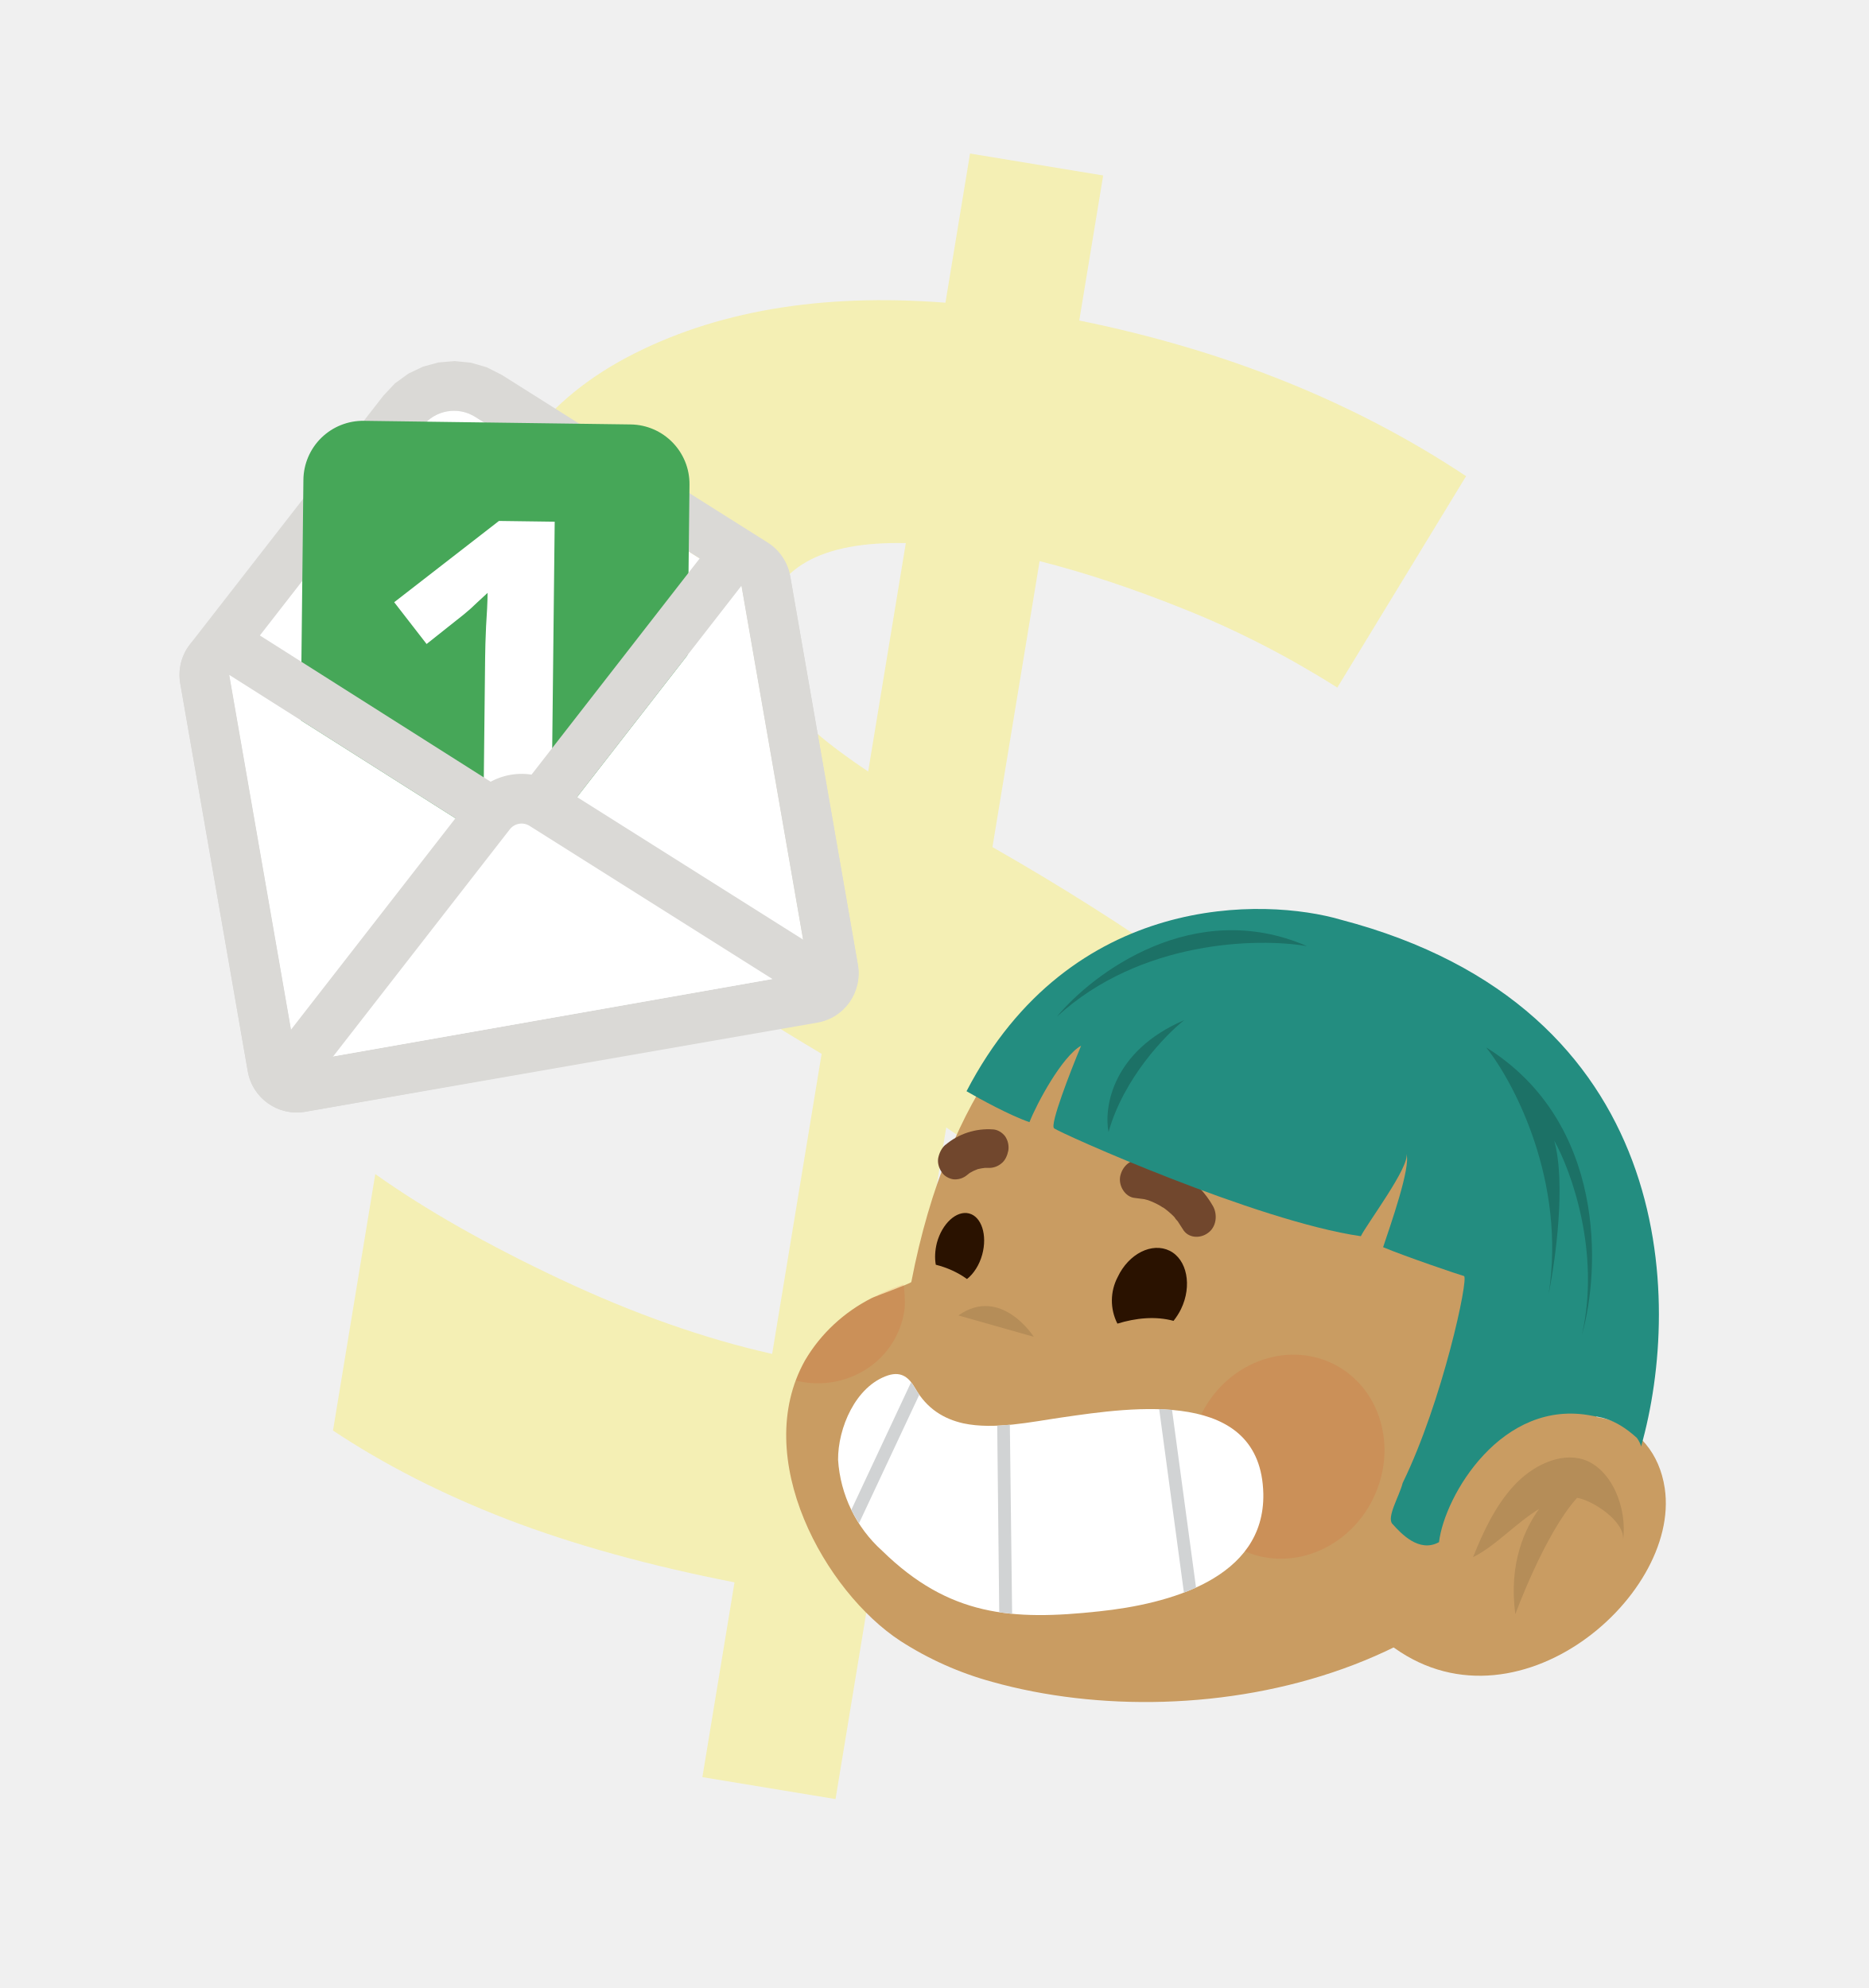
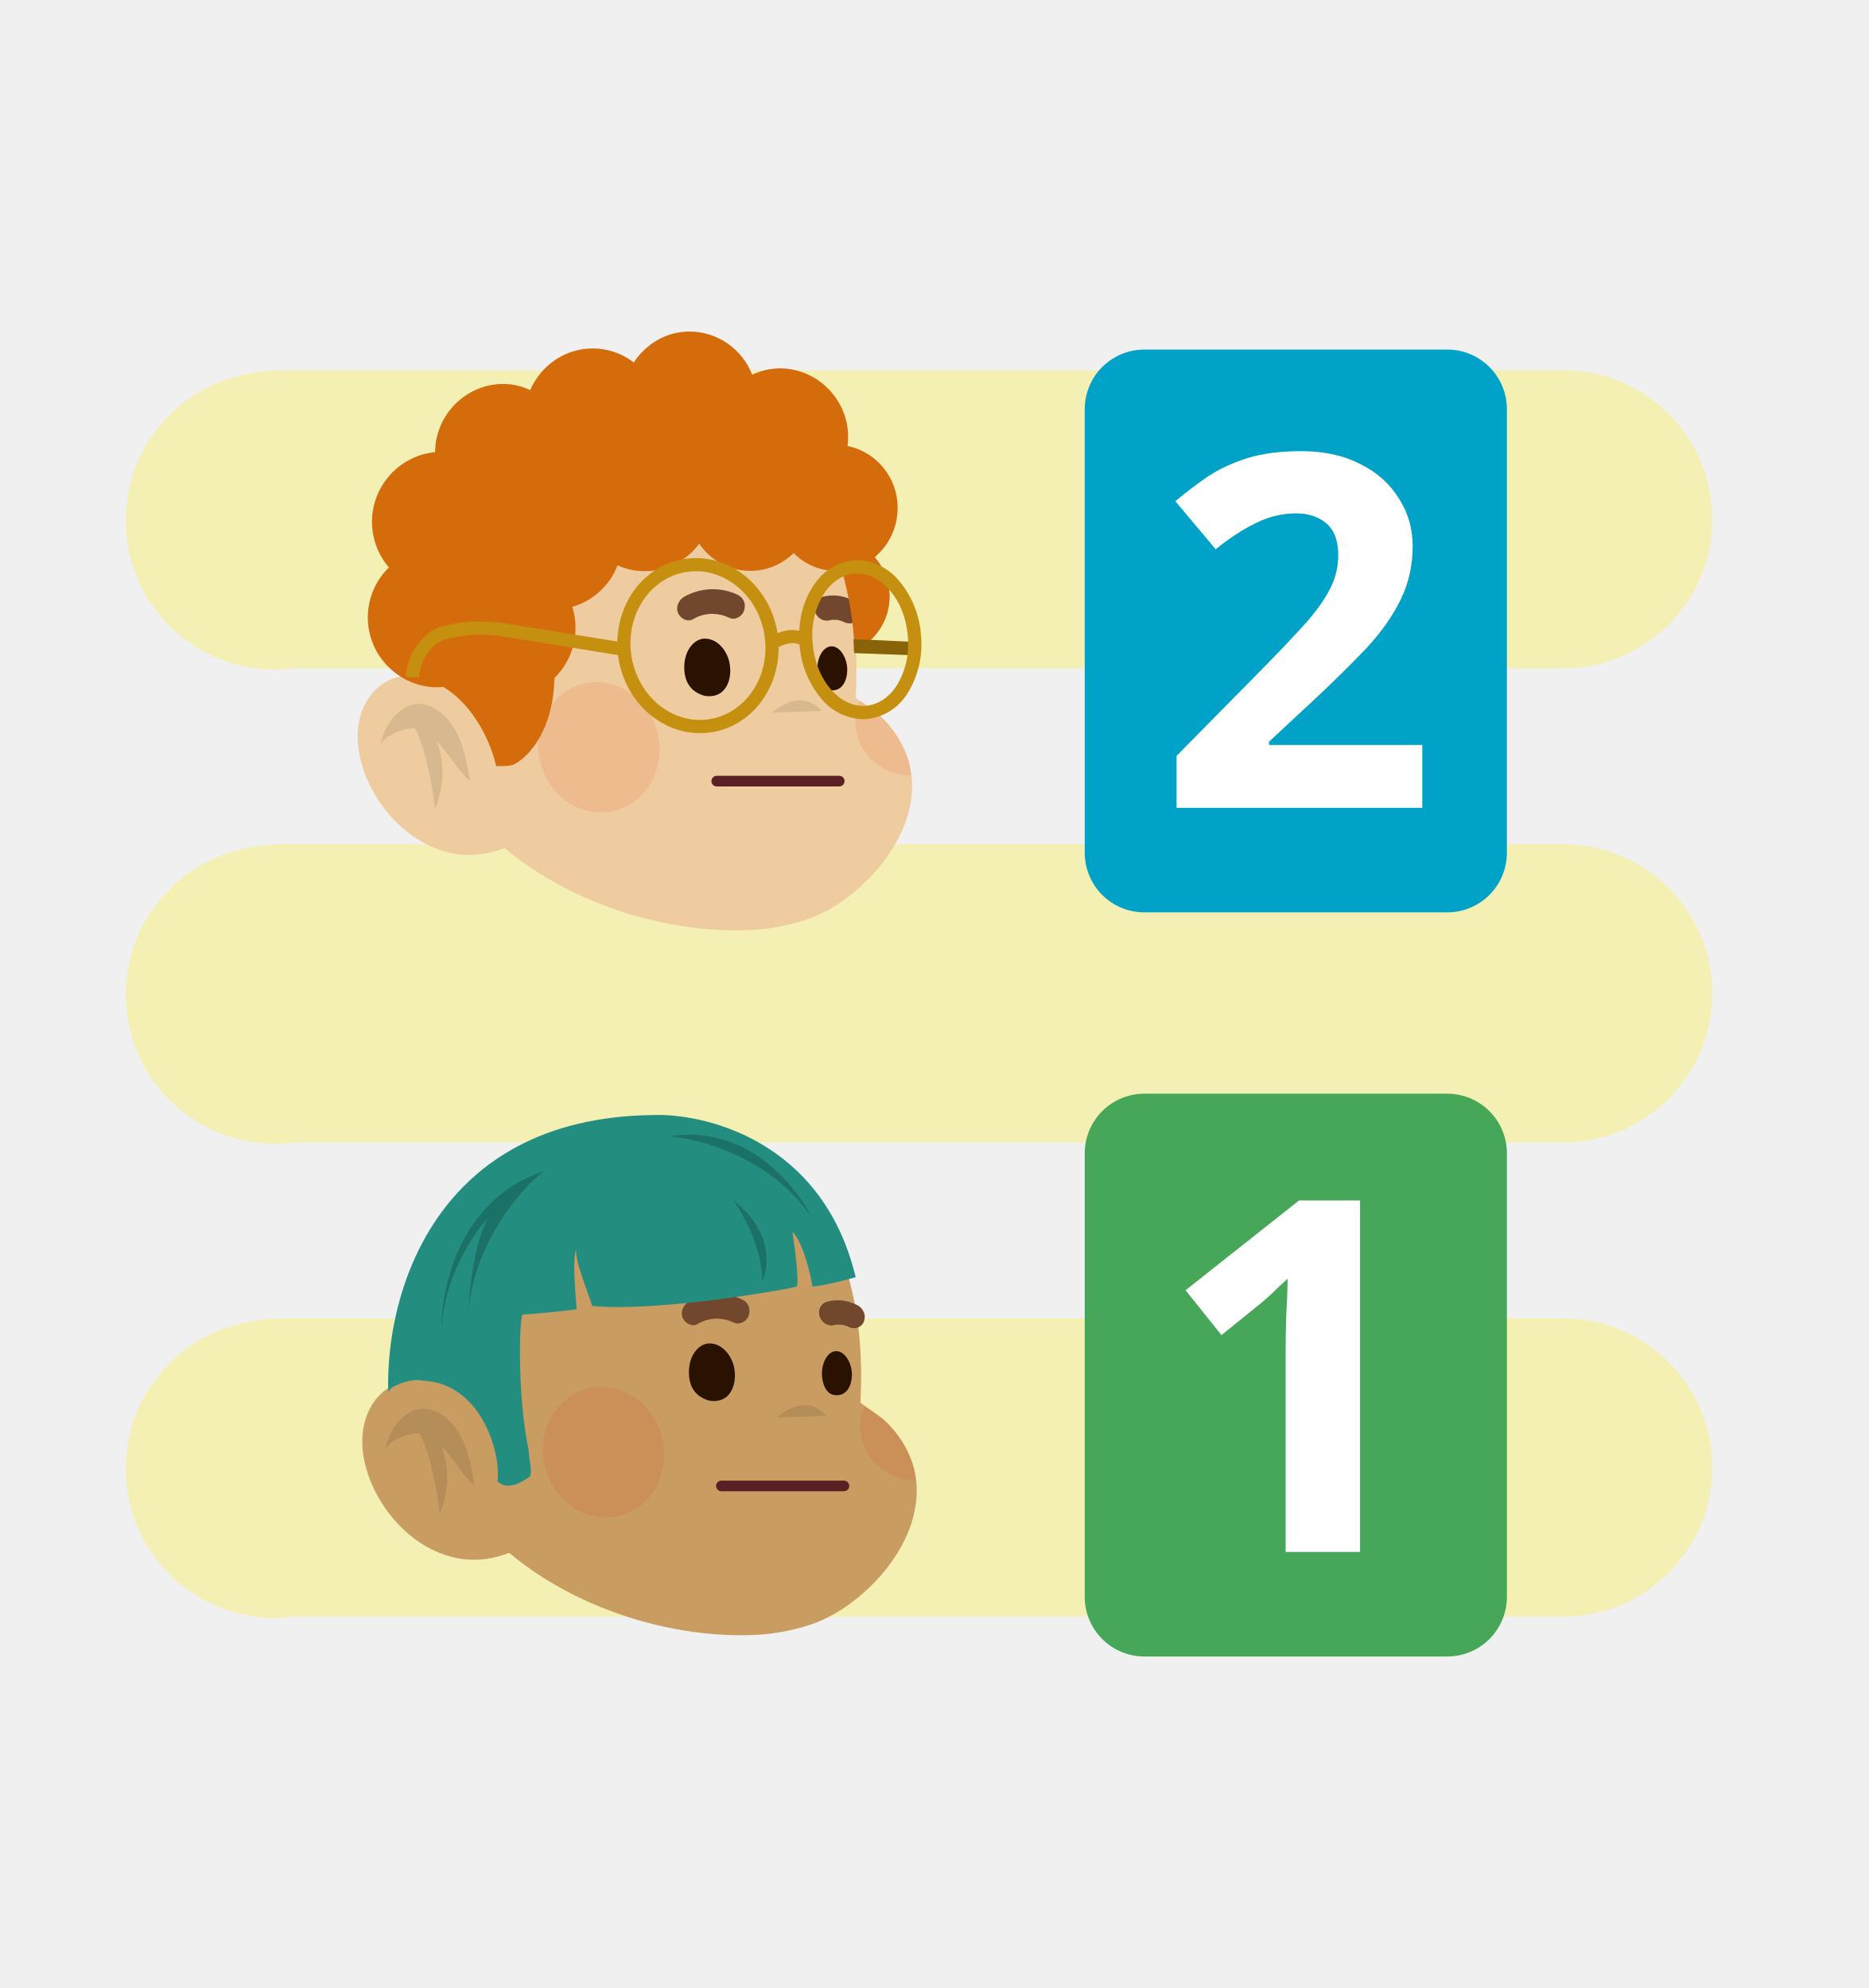
<svg xmlns="http://www.w3.org/2000/svg" width="100%" height="100%" viewBox="0 0 376 400" version="1.1" xml:space="preserve" style="fill-rule:evenodd;clip-rule:evenodd;stroke-linejoin:round;stroke-miterlimit:2;">
-   <g transform="matrix(1,0,0,1,-2015,0)">
-     <g id="_5" transform="matrix(0.612834,0,0,0.578662,2015.41,537.004)">
+   <g transform="matrix(1,0,0,1,-1016,0)">
+     <g id="_4" transform="matrix(0.612834,0,0,0.578662,1016.05,537.004)">
      <rect x="0" y="-928.01" width="611.911" height="691.25" style="fill:none;" />
-       <g transform="matrix(4.5628,0.796438,-0.752028,4.83225,-10201.2,-2556.34)">
-         <g transform="matrix(142.983,0,0,142.983,2354.59,77.4323)">
-                 </g>
-         <text x="2264.08px" y="77.432px" style="font-family:'DINRoundPro-Black', 'DIN Round Pro', sans-serif;font-weight:900;font-size:142.983px;fill:rgb(255,238,0);fill-opacity:0.25;">$</text>
-       </g>
-       <g>
-         <g transform="matrix(1.40502,-0.259034,0.246355,1.49874,-2859.96,-461.558)">
-           <path d="M2053.48,200.256L2107.18,151.829C2110.67,148.687 2115.98,148.681 2119.47,151.815L2173.16,200L2173.16,290.256L2053.48,290.256L2053.48,200.256Z" style="fill:white;" />
-         </g>
-         <g transform="matrix(1.40502,-0.259034,0.246355,1.49874,-2859.96,-461.558)">
-           <path d="M2045.79,191.847L2099.49,143.421L2102.6,141.106L2106.02,139.442L2109.62,138.444L2113.31,138.109L2117,138.435L2120.61,139.425L2124.03,141.081L2127.15,143.388L2180.84,191.573C2183.24,193.727 2184.6,196.788 2184.6,200L2184.6,290.256C2184.6,296.53 2179.48,301.616 2173.16,301.616L2053.48,301.616C2047.16,301.616 2042.04,296.53 2042.04,290.256L2042.04,200.256C2042.04,197.054 2043.4,194 2045.79,191.847ZM2053.48,200.256L2053.48,290.256L2173.16,290.256L2173.16,200L2119.47,151.815C2115.98,148.681 2110.67,148.687 2107.18,151.829L2053.48,200.256Z" style="fill:rgb(218,217,214);" />
-         </g>
-         <g transform="matrix(0.717847,0.0103381,-0.00994691,0.957485,-68.5727,-931.466)">
-           <path d="M385.123,153.589C400.159,153.589 412.327,163.251 412.327,175.19C412.327,211.367 412.327,283.8 412.327,320.053C412.327,325.806 409.444,331.329 404.313,335.403C399.183,339.476 392.227,341.766 384.981,341.766C351.777,341.766 296.116,341.766 262.975,341.766C247.939,341.766 235.771,332.104 235.771,320.165C235.771,283.988 235.771,211.554 235.771,175.302C235.771,169.548 238.654,164.025 243.784,159.952C248.915,155.878 255.871,153.589 263.117,153.589C296.321,153.589 351.982,153.589 385.123,153.589Z" style="fill:rgb(70,167,88);" />
-         </g>
-         <g transform="matrix(12.327,0.177528,-0.13654,13.1433,-8204.17,-3930.94)">
-           <g transform="matrix(12,0,0,12,684.561,241.617)">
-                     </g>
-           <text x="677.889px" y="241.617px" style="font-family:'DINRoundPro-Black', 'DIN Round Pro', sans-serif;font-weight:900;font-size:12px;fill:white;">1</text>
-         </g>
-         <g transform="matrix(-1.40502,0.259034,-0.246355,-1.49874,3177.25,-956.139)">
-           <path d="M2173.16,200.256L2173.16,110.256L2053.48,110.512L2053.48,200.256L2113.32,146.293L2173.16,200.256Z" style="fill:white;" />
-         </g>
-         <g transform="matrix(-1.40502,0.259034,-0.246355,-1.49874,3177.25,-956.139)">
-           <path d="M2165.47,208.665L2113.32,161.639L2061.18,208.665C2057.82,211.688 2052.99,212.463 2048.85,210.644C2044.71,208.824 2042.04,204.752 2042.04,200.256L2042.04,110.512C2042.04,104.248 2047.15,99.166 2053.46,99.153L2173.14,98.896C2176.18,98.89 2179.09,100.084 2181.24,102.215C2183.39,104.346 2184.6,107.239 2184.6,110.256L2184.6,200.256C2184.6,204.752 2181.93,208.824 2177.79,210.644C2173.65,212.463 2168.82,211.688 2165.47,208.665ZM2173.16,200.256L2173.16,110.256L2053.48,110.512L2053.48,200.256L2113.32,146.293L2173.16,200.256Z" style="fill:rgb(218,217,214);" />
-         </g>
-         <g transform="matrix(1.40502,-0.259034,0.246355,1.49874,-2837.79,-326.671)">
-           <path d="M2053.48,200.256C2053.48,200.256 2091.92,165.593 2107.18,151.829C2110.67,148.687 2115.98,148.681 2119.47,151.815C2134.75,165.522 2173.16,200 2173.16,200" style="fill:white;" />
-         </g>
-         <g transform="matrix(1.40502,-0.259034,0.246355,1.49874,-2837.79,-326.671)">
-           <path d="M2057.33,204.461C2054.99,206.568 2051.37,206.396 2049.25,204.075C2047.12,201.755 2047.3,198.159 2049.64,196.052L2103.34,147.625C2109,142.519 2117.64,142.509 2123.31,147.602L2177,195.787C2179.34,197.889 2179.52,201.483 2177.41,203.809C2175.29,206.134 2171.67,206.316 2169.33,204.213L2115.64,156.028C2114.33,154.853 2112.34,154.855 2111.03,156.034L2057.33,204.461Z" style="fill:rgb(218,217,214);" />
+       <g transform="matrix(1,0,0,1,0,-13.3204)">
+         <g opacity="0.25">
+           <g transform="matrix(1.63176,0,0,1.72813,-1657.95,-928.01)">
+             <path d="M1075.19,142.185C1059.52,144.251 1044.77,133.712 1041.81,117.993C1038.74,101.722 1049.46,86.023 1065.74,82.957L1067.08,82.703C1068.92,82.358 1070.78,82.185 1072.64,82.185L1330.47,82.185C1347.03,82.185 1360.47,95.627 1360.47,112.185C1360.47,128.742 1347.03,142.185 1330.47,142.185L1075.19,142.185Z" style="fill:rgb(255,238,0);" />
+           </g>
+           <g transform="matrix(1.63176,0,0,1.72813,-1657.95,-763.153)">
+             <path d="M1075.19,142.185C1059.52,144.251 1044.77,133.712 1041.81,117.993C1038.74,101.722 1049.46,86.023 1065.74,82.957L1067.08,82.703C1068.92,82.358 1070.78,82.185 1072.64,82.185L1330.47,82.185C1347.03,82.185 1360.47,95.627 1360.47,112.185C1360.47,128.742 1347.03,142.185 1330.47,142.185L1075.19,142.185Z" style="fill:rgb(255,238,0);" />
+           </g>
+           <g transform="matrix(1.63176,0,0,1.72813,-1657.95,-598.296)">
+             <path d="M1075.19,142.185C1059.52,144.251 1044.77,133.712 1041.81,117.993C1038.74,101.722 1049.46,86.023 1065.74,82.957L1067.08,82.703C1068.92,82.358 1070.78,82.185 1072.64,82.185L1330.47,82.185C1347.03,82.185 1360.47,95.627 1360.47,112.185C1360.47,128.742 1347.03,142.185 1330.47,142.185L1075.19,142.185Z" style="fill:rgb(255,238,0);" />
+           </g>
        </g>
      </g>
-       <g transform="matrix(-0.737049,-0.194325,-0.183489,0.780575,649.715,-617.549)">
-         <g>
+       <g transform="matrix(0.693275,0,0,0.693275,106.077,-178.632)">
+         <g transform="matrix(1.33268,0,0,1.41137,4.19459,-278.523)">
+           <g transform="matrix(0.849587,0,0,1.06283,67.0583,-343.109)">
+             <path d="M387.381,153.589C393.997,153.589 400.342,155.69 405.021,159.429C409.699,163.169 412.327,168.241 412.327,173.53L412.327,321.825C412.327,327.114 409.699,332.186 405.021,335.925C400.342,339.665 393.997,341.766 387.381,341.766L260.717,341.766C254.101,341.766 247.756,339.665 243.077,335.925C238.399,332.186 235.771,327.114 235.771,321.825C235.771,285.667 235.771,209.688 235.771,173.53C235.771,168.241 238.399,163.169 243.077,159.429C247.756,155.69 254.101,153.589 260.717,153.589L387.381,153.589Z" style="fill:rgb(70,167,88);" />
+           </g>
+           <g transform="matrix(14.5893,0,0,14.5893,-9597.02,-3542.05)">
+             <g transform="matrix(12,0,0,12,684.561,241.617)">
+                         </g>
+             <text x="677.889px" y="241.617px" style="font-family:'DINRoundPro-Black', 'DIN Round Pro', sans-serif;font-weight:900;font-size:12px;fill:white;">1</text>
+           </g>
+         </g>
+         <g transform="matrix(1.33268,0,0,1.41137,4.19459,-651.74)">
+           <g transform="matrix(0.849587,0,0,1.06283,67.0583,-343.109)">
+             <path d="M387.381,153.589C393.997,153.589 400.342,155.69 405.021,159.429C409.699,163.169 412.327,168.241 412.327,173.53C412.327,209.688 412.327,285.667 412.327,321.825C412.327,327.114 409.699,332.186 405.021,335.925C400.342,339.665 393.997,341.766 387.381,341.766L260.717,341.766C254.101,341.766 247.756,339.665 243.077,335.925C238.399,332.186 235.771,327.114 235.771,321.825C235.771,285.667 235.771,209.688 235.771,173.53C235.771,168.241 238.399,163.169 243.077,159.429C247.756,155.69 254.101,153.589 260.717,153.589L387.381,153.589Z" style="fill:rgb(0,162,199);" />
+           </g>
+           <g transform="matrix(14.5893,0,0,14.5893,-9597.02,-3542.05)">
+             <g transform="matrix(12,0,0,12,684.561,241.617)">
+                         </g>
+             <text x="677.889px" y="241.617px" style="font-family:'DINRoundPro-Black', 'DIN Round Pro', sans-serif;font-weight:900;font-size:12px;fill:white;">2</text>
+           </g>
+         </g>
+         <g transform="matrix(0.691625,0,0,0.732468,-30.1675,-932.388)">
+           <g transform="matrix(0.85775,0,0,0.85427,55.4667,50.1333)">
+             <path d="M281.6,41.173C281.6,41.173 421.76,63.147 411.093,263.147C411.093,263.893 427.307,274.773 428.587,275.947C440.424,286.211 449.086,299.647 453.547,314.667C468.373,369.387 415.467,425.813 372.693,440.747C356.642,446.236 339.84,449.222 322.88,449.6C212.907,452.8 67.2,382.72 59.733,245.867C58.698,215.232 64.188,184.725 75.84,156.373C75.84,156.48 137.067,4.373 281.6,41.173Z" style="fill:rgb(239,204,159);fill-rule:nonzero;" />
+             <path d="M414.613,265.28C413.118,268.895 411.975,272.646 411.2,276.48C409.65,288.07 412.93,299.802 420.267,308.907C428.853,319.524 441.812,325.689 455.467,325.653C452.053,291.84 424.533,271.573 414.613,265.28ZM217.067,354.133C243.093,348.587 259.307,321.067 253.227,292.8C247.147,264.533 221.013,246.187 194.987,251.733C168.96,257.387 152.853,284.8 158.933,313.173C165.013,341.44 191.04,359.787 217.067,354.24L217.067,354.133Z" style="fill:rgb(220,36,0);fill-opacity:0.1;fill-rule:nonzero;" />
+             <path d="M344.533,275.093C344.533,275.093 366.827,253.867 384,273.813L344.533,275.093Z" style="fill-opacity:0.1;fill-rule:nonzero;" />
+             <path d="M137.28,380.693C63.253,417.813 -3.947,324.693 17.6,272.32C31.36,238.827 71.36,236.267 94.507,266.773C108.541,285.76 119.055,307.113 125.547,329.813" style="fill:rgb(239,204,159);fill-rule:nonzero;" />
+             <path d="M76.267,297.6C85.867,307.2 93.44,321.6 102.933,329.6C101.12,316.267 98.347,301.867 91.84,289.813C85.227,277.44 73.173,267.413 60.907,268.16C45.76,269.227 33.28,286.933 31.68,302.933C32.747,293.333 51.947,286.933 59.307,287.787C70.827,309.547 75.307,352.427 75.307,352.427C84.907,328.213 81.067,309.013 76.373,297.493L76.267,297.6Z" style="fill-opacity:0.1;fill-rule:nonzero;" />
+           </g>
+           <g transform="matrix(0.85472,0,0,0.855,20.2667,-18.1333)">
+             <path d="M338.133,409.6C338.133,407.259 340.059,405.333 342.4,405.333L440.533,405.333C442.874,405.333 444.8,407.259 444.8,409.6C444.8,411.941 442.874,413.867 440.533,413.867L342.4,413.867C340.059,413.867 338.133,411.941 338.133,409.6Z" style="fill:rgb(89,33,37);" />
+           </g>
+           <g transform="matrix(0.85472,0,0,0.855,20.2667,-18.1333)">
+             <path d="M353.28,320.533C353.28,333.227 346.667,343.467 332.907,341.333C322.987,338.667 316.373,331.733 316.373,318.4C316.373,304.533 324.587,295.467 332.907,295.467C344.213,295.467 353.28,307.84 353.173,320.533L353.28,320.533ZM446.933,320.32C446.933,328.853 443.093,337.92 433.28,336.853C424.96,336 422.933,325.12 422.933,319.787C422.933,310.507 427.627,301.653 434.453,301.653C441.707,301.653 446.933,311.787 446.933,320.32Z" style="fill:rgb(42,18,0);fill-rule:nonzero;" />
+             <path d="M359.467,260.48C345.697,253.91 329.55,254.468 316.267,261.973C312,264.427 309.227,270.187 311.467,275.093C313.493,279.573 318.933,282.453 323.413,279.893C324.8,279.04 326.187,278.4 327.68,277.76C328.107,277.547 329.28,277.333 329.707,277.013L330.347,276.8C332.619,276.206 334.939,275.813 337.28,275.627L339.307,275.627C341.568,275.702 343.818,275.988 346.027,276.48L348.16,277.12C349.547,277.547 350.933,278.187 352.427,278.827C356.693,280.96 362.667,277.973 364.267,273.173C366.08,267.84 363.947,262.72 359.36,260.48L359.467,260.48ZM451.733,265.067C443.84,260.8 434.667,259.733 426.56,262.187C424.427,262.827 422.293,264.747 421.44,266.88C420.373,269.013 420.373,272 421.227,274.347C422.125,276.761 423.869,278.771 426.133,280C428.298,281.136 430.818,281.404 433.173,280.747L434.347,280.427L438.187,280.427C439.68,280.533 441.173,280.96 442.667,281.493L444.16,282.133C446.293,283.307 449.067,283.627 451.307,282.88C453.44,282.24 455.573,280.427 456.427,278.187C457.28,276.053 457.6,273.28 456.64,270.827C455.573,268.373 454.08,266.347 451.733,265.067Z" style="fill:rgb(113,71,45);fill-rule:nonzero;" />
+           </g>
+           <g transform="matrix(0.85472,0,0,0.85667,19.2,-16)">
+             <path d="M405.227,224C415.352,234.282 429.576,239.494 443.947,238.187C449.28,256.64 453.013,277.653 454.187,302.08C471.174,294.422 482.146,277.441 482.146,258.807C482.146,247.201 477.889,235.989 470.187,227.307C481.839,217.616 488.573,203.209 488.533,188.053C488.762,164.144 471.855,143.234 448.427,138.453C448.748,136.047 448.909,133.623 448.909,131.196C448.909,101.38 424.587,76.749 394.773,76.373C386.667,76.373 378.987,78.187 372.053,81.493C364.077,60.882 344.233,47.144 322.133,46.933C303.36,46.933 286.933,56.747 277.227,71.68C267.788,64.396 256.189,60.454 244.267,60.48C221.867,60.48 202.667,74.24 194.24,93.76C187.52,90.56 179.947,88.853 172.053,88.853C142.398,89.258 118.193,113.702 118.08,143.36C89.542,146.079 67.487,170.334 67.487,199.001C67.487,212.406 72.309,225.372 81.067,235.52C70.257,246.02 64.15,260.466 64.15,275.536C64.15,305.64 88.518,330.592 118.613,331.307C120.64,331.307 122.56,331.307 124.587,330.987C150.293,346.453 163.307,377.493 166.933,394.24C166.933,394.24 178.987,394.88 181.867,392.64C193.6,386.453 212.8,365.013 213.653,323.84C228.77,309.144 234.316,287.084 227.947,266.987C244.563,262.244 258.012,249.942 264.213,233.813C287.267,244.206 314.691,236.959 329.6,216.533C338.776,230.106 354.13,238.258 370.513,238.258C383.505,238.258 395.986,233.132 405.227,224Z" style="fill:rgb(213,108,12);fill-rule:nonzero;" />
+           </g>
+           <g transform="matrix(0.85472,0,0,0.85667,14.9333,-12.8)">
+             <g>
+               <path d="M510.933,302.187L458.667,300.267L458.133,289.067L511.253,291.52L511.04,302.187L510.933,302.187Z" style="fill:rgb(137,99,7);" />
+               <path d="M324.267,235.413C295.253,240 275.2,269.76 280.32,302.613C285.547,335.573 313.813,357.653 342.827,353.067C371.84,348.48 392,318.72 386.88,285.867C381.653,253.013 353.387,230.827 324.373,235.413L324.267,235.413ZM269.013,291.2C269.547,258.56 291.307,229.973 322.667,225.067C358.187,219.413 391.36,246.4 397.333,284.373L400.853,283.093C405.345,281.717 410.106,281.461 414.72,282.347C415.36,269.013 419.2,256.747 425.6,247.147C432.719,235.097 445.255,227.218 459.2,226.027C473.346,225.765 486.811,232.221 495.467,243.413C505.53,255.779 511.431,271.015 512.32,286.933C513.718,302.727 509.976,318.557 501.653,332.053C494.488,344.091 481.91,351.932 467.947,353.067C453.819,353.353 440.357,346.939 431.68,335.787C421.842,323.71 415.99,308.874 414.933,293.333C411.307,291.84 407.467,292.053 403.84,293.12C401.6,293.76 399.573,294.72 398.187,295.467C398.507,328.853 376.533,358.4 344.533,363.52C308.907,369.067 275.84,342.08 269.867,304.213C269.748,303.433 269.641,302.65 269.547,301.867L177.387,286.933C161.588,284.37 145.418,285.317 130.027,289.707C117.227,293.973 110.507,309.76 110.293,319.573L99.733,319.36C100.053,303.04 111.893,284.587 126.72,279.573C141.44,274.667 160.533,273.92 178.773,276.373L178.773,276.48L269.013,290.987L269.013,291.2ZM434.347,253.013C427.325,264.521 424.183,277.986 425.387,291.413C426.453,306.453 431.893,319.68 439.68,328.747C447.467,338.027 457.387,342.933 467.413,342.4C477.333,341.867 486.4,336 492.8,326.187C499.844,314.649 502.987,301.143 501.76,287.68C500.693,272.64 495.36,259.413 487.467,250.347C479.68,241.173 469.867,236.16 459.733,236.693C449.813,237.227 440.853,243.093 434.347,253.013Z" style="fill:rgb(197,144,15);" />
+             </g>
+           </g>
+         </g>
+         <g transform="matrix(0.691625,0,0,0.732468,-27.9587,-578.89)">
          <g transform="matrix(0.85775,0,0,0.85427,55.4667,50.1333)">
            <path d="M281.6,41.173C281.6,41.173 421.76,63.147 411.093,263.147C411.093,263.893 427.307,274.773 428.587,275.947C440.424,286.211 449.086,299.647 453.547,314.667C468.373,369.387 415.467,425.813 372.693,440.747C356.642,446.236 339.84,449.222 322.88,449.6C212.907,452.8 67.2,382.72 59.733,245.867C58.698,215.232 64.188,184.725 75.84,156.373C75.84,156.48 137.067,4.373 281.6,41.173Z" style="fill:rgb(201,156,98);fill-rule:nonzero;" />
            <path d="M414.613,265.28C413.118,268.895 411.975,272.646 411.2,276.48C409.65,288.07 412.93,299.802 420.267,308.907C428.853,319.524 441.812,325.689 455.467,325.653C452.053,291.84 424.533,271.573 414.613,265.28ZM217.067,354.133C243.093,348.587 259.307,321.067 253.227,292.8C247.147,264.533 221.013,246.187 194.987,251.733C168.96,257.387 152.853,284.8 158.933,313.173C165.013,341.44 191.04,359.787 217.067,354.24L217.067,354.133Z" style="fill:rgb(220,36,0);fill-opacity:0.1;fill-rule:nonzero;" />
            <path d="M344.533,275.093C344.533,275.093 366.827,253.867 384,273.813L344.533,275.093Z" style="fill-opacity:0.1;fill-rule:nonzero;" />
            <path d="M137.28,380.693C63.253,417.813 -3.947,324.693 17.6,272.32C31.36,238.827 71.36,236.267 94.507,266.773C108.541,285.76 119.055,307.113 125.547,329.813" style="fill:rgb(201,156,98);fill-rule:nonzero;" />
            <path d="M76.267,297.6C85.867,307.2 93.44,321.6 102.933,329.6C101.12,316.267 98.347,301.867 91.84,289.813C85.227,277.44 73.173,267.413 60.907,268.16C45.76,269.227 33.28,286.933 31.68,302.933C32.747,293.333 51.947,286.933 59.307,287.787C70.827,309.547 75.307,352.427 75.307,352.427C84.907,328.213 81.067,309.013 76.373,297.493L76.267,297.6Z" style="fill-opacity:0.1;fill-rule:nonzero;" />
          </g>
          <g transform="matrix(0.85472,0,0,0.855,20.2667,-18.1333)">
-             <path d="M410.987,405.76C421.013,405.973 430.507,403.093 438.72,394.56C442.987,390.08 447.467,387.627 453.653,391.36C468.48,400.64 471.893,423.573 467.947,438.933C462.599,455.798 450.832,469.903 435.2,478.187C394.453,502.08 363.093,496.747 321.28,481.387C288.427,469.44 243.947,445.227 255.147,403.627C269.227,352.107 329.387,376.96 363.307,390.827C377.707,396.693 394.88,405.227 410.987,405.76Z" style="fill:white;fill-rule:nonzero;" />
-             <path d="M370.133,494.08L363.733,493.227L387.947,400.747L394.027,402.773L370.24,494.08L370.133,494.08ZM455.36,461.867C453.649,463.847 451.833,465.734 449.92,467.52L436.053,397.12L438.827,394.56C439.68,393.6 440.64,392.747 441.6,392L455.36,461.973L455.36,461.867ZM316.587,374.827L282.027,461.867C280.208,460.608 278.429,459.292 276.693,457.92L310.187,373.653L316.587,374.827Z" style="fill:rgb(209,211,212);fill-rule:nonzero;" />
+             <path d="M338.133,409.6C338.133,407.259 340.059,405.333 342.4,405.333L440.533,405.333C442.874,405.333 444.8,407.259 444.8,409.6C444.8,411.941 442.874,413.867 440.533,413.867L342.4,413.867C340.059,413.867 338.133,411.941 338.133,409.6Z" style="fill:rgb(89,33,37);" />
          </g>
          <g transform="matrix(0.85472,0,0,0.855,20.2667,-18.1333)">
-             <path d="M320.32,329.813C329.813,329.6 339.2,333.013 347.52,338.027C352.987,331.746 355.059,323.178 353.067,315.093C350.507,302.293 340.48,293.76 330.773,295.893C321.173,298.027 315.413,310.293 318.08,323.093C318.613,325.547 319.36,327.68 320.32,329.813ZM443.84,331.307C445.227,328.213 445.973,324.48 445.973,320.427C445.76,310.293 440.32,302.08 433.813,302.08C427.307,302.08 422.08,310.4 422.293,320.64C422.4,326.187 424.213,331.2 426.773,334.507C432.107,332.373 437.973,331.307 443.84,331.307Z" style="fill:rgb(42,18,0);fill-rule:nonzero;" />
-             <path d="M355.733,254.613C340.683,252.406 325.463,257.665 314.987,268.693C311.573,272.32 310.72,278.613 314.24,282.56C317.44,286.4 323.413,287.467 327.04,283.627L330.453,280.427C330.88,280.107 331.84,279.573 332.16,279.147L332.693,278.72C334.727,277.465 336.869,276.394 339.093,275.52C339.627,275.52 340.373,275.093 340.907,274.987C343.104,274.359 345.353,273.93 347.627,273.707L349.76,273.707L354.347,274.24C359.04,274.987 363.947,270.4 364.16,265.28C364.267,259.627 360.747,255.36 355.627,254.613L355.733,254.613ZM453.76,271.36C448.622,264.228 440.878,259.397 432.213,257.92C429.973,257.493 427.307,258.347 425.493,259.84C423.598,261.549 422.417,263.912 422.187,266.453C422.08,269.013 422.507,271.787 424.107,273.707C425.578,275.685 427.756,277.023 430.187,277.44L431.467,277.76C432.533,278.187 433.707,278.613 434.88,279.253C436.16,280.107 437.333,281.067 438.4,282.133L439.467,283.52C440.948,285.539 443.177,286.884 445.653,287.253C447.787,287.467 450.56,286.827 452.267,285.12C454.08,283.52 455.467,281.28 455.68,278.72C455.787,276.053 455.253,273.387 453.76,271.253L453.76,271.36Z" style="fill:rgb(113,71,45);fill-rule:nonzero;" />
+             <path d="M353.28,320.533C353.28,333.227 346.667,343.467 332.907,341.333C322.987,338.667 316.373,331.733 316.373,318.4C316.373,304.533 324.587,295.467 332.907,295.467C344.213,295.467 353.28,307.84 353.173,320.533L353.28,320.533ZM446.933,320.32C446.933,328.853 443.093,337.92 433.28,336.853C424.96,336 422.933,325.12 422.933,319.787C422.933,310.507 427.627,301.653 434.453,301.653C441.707,301.653 446.933,311.787 446.933,320.32Z" style="fill:rgb(42,18,0);fill-rule:nonzero;" />
+             <path d="M359.467,260.48C345.697,253.91 329.55,254.468 316.267,261.973C312,264.427 309.227,270.187 311.467,275.093C313.493,279.573 318.933,282.453 323.413,279.893C324.8,279.04 326.187,278.4 327.68,277.76C328.107,277.547 329.28,277.333 329.707,277.013L330.347,276.8C332.619,276.206 334.939,275.813 337.28,275.627L339.307,275.627C341.568,275.702 343.818,275.988 346.027,276.48L348.16,277.12C349.547,277.547 350.933,278.187 352.427,278.827C356.693,280.96 362.667,277.973 364.267,273.173C366.08,267.84 363.947,262.72 359.36,260.48L359.467,260.48ZM451.733,265.067C443.84,260.8 434.667,259.733 426.56,262.187C424.427,262.827 422.293,264.747 421.44,266.88C420.373,269.013 420.373,272 421.227,274.347C422.125,276.761 423.869,278.771 426.133,280C428.298,281.136 430.818,281.404 433.173,280.747L434.347,280.427L438.187,280.427C439.68,280.533 441.173,280.96 442.667,281.493L444.16,282.133C446.293,283.307 449.067,283.627 451.307,282.88C453.44,282.24 455.573,280.427 456.427,278.187C457.28,276.053 457.6,273.28 456.64,270.827C455.573,268.373 454.08,266.347 451.733,265.067Z" style="fill:rgb(113,71,45);fill-rule:nonzero;" />
          </g>
          <g transform="matrix(0.85472,0,0,0.85667,19.2,-16)">
            <path d="M451.2,239.467C424.533,128.533 328,108.267 288.533,109.867C113.173,112 74.347,254.08 76.8,331.2C77.867,329.067 80,327.467 80,327.467C93.867,320 101.867,322.133 104.533,322.133C150.933,324.267 167.253,379.2 164.267,402.667C172.693,410.56 184.213,402.88 189.12,399.573L189.333,399.467C193.173,396.907 189.333,385.067 189.333,378.133C179.733,333.333 181.867,269.333 184.533,269.333C186.667,269.333 216,266.88 227.733,265.067C226.88,253.973 223.787,222.08 227.733,216.533C224.32,222.08 238.613,255.787 240,262.4C292.8,267.733 400.533,248.533 403.733,246.933C406.293,245.653 402.667,217.28 400.533,203.2C408.64,210.88 415.253,237.013 416.533,246.933C426.773,246.08 443.947,241.6 451.2,239.467Z" style="fill:rgb(35,141,128);fill-rule:nonzero;" />
            <path d="M301.867,126.933C326.72,128.747 384.427,144.213 416,192C403.52,166.08 363.307,116.693 301.867,126.933ZM353.067,178.133C360.533,187.733 375.68,213.973 376.533,242.133C381.867,230.72 384.64,202.027 353.067,178.133ZM140.8,267.733C145.92,210.56 183.467,168.533 201.6,154.667C133.333,176.853 118.4,249.92 119.467,283.733C120.32,241.067 144.747,204.8 156.8,192C145.707,211.627 141.547,250.667 140.8,267.733Z" style="fill-opacity:0.2;fill-rule:nonzero;" />
          </g>
        </g>
      </g>
    </g>
  </g>
</svg>
